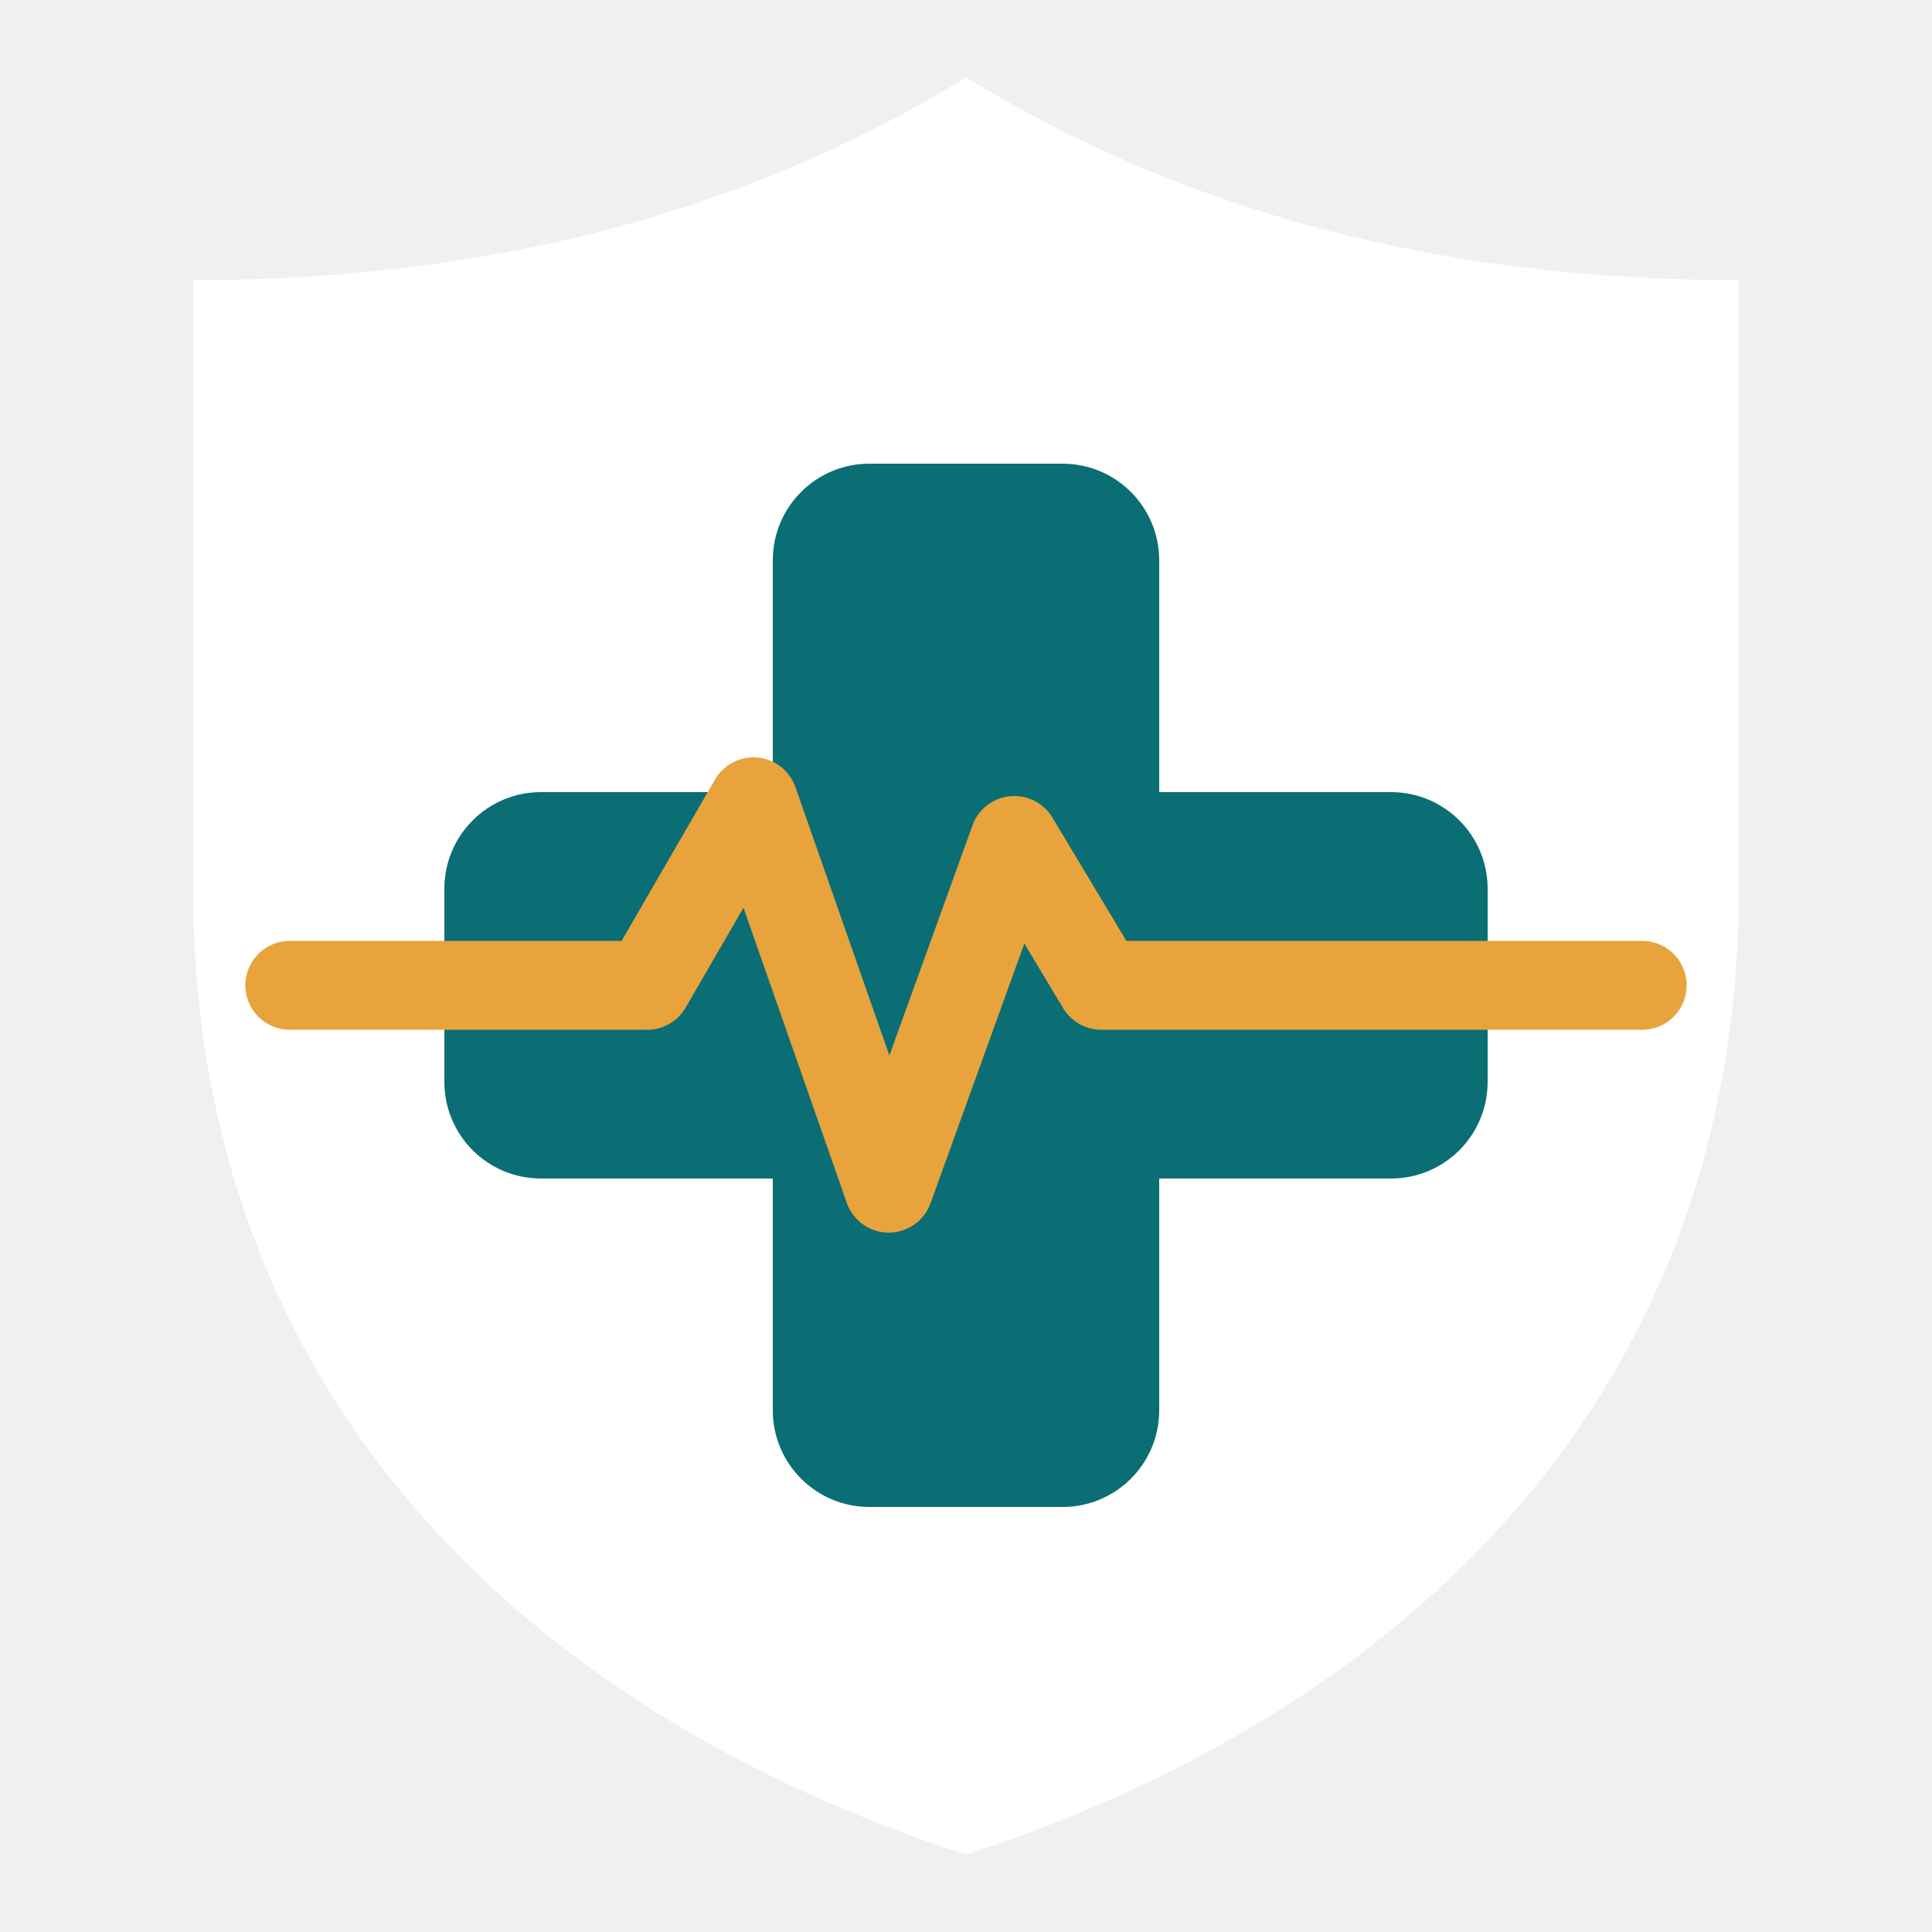
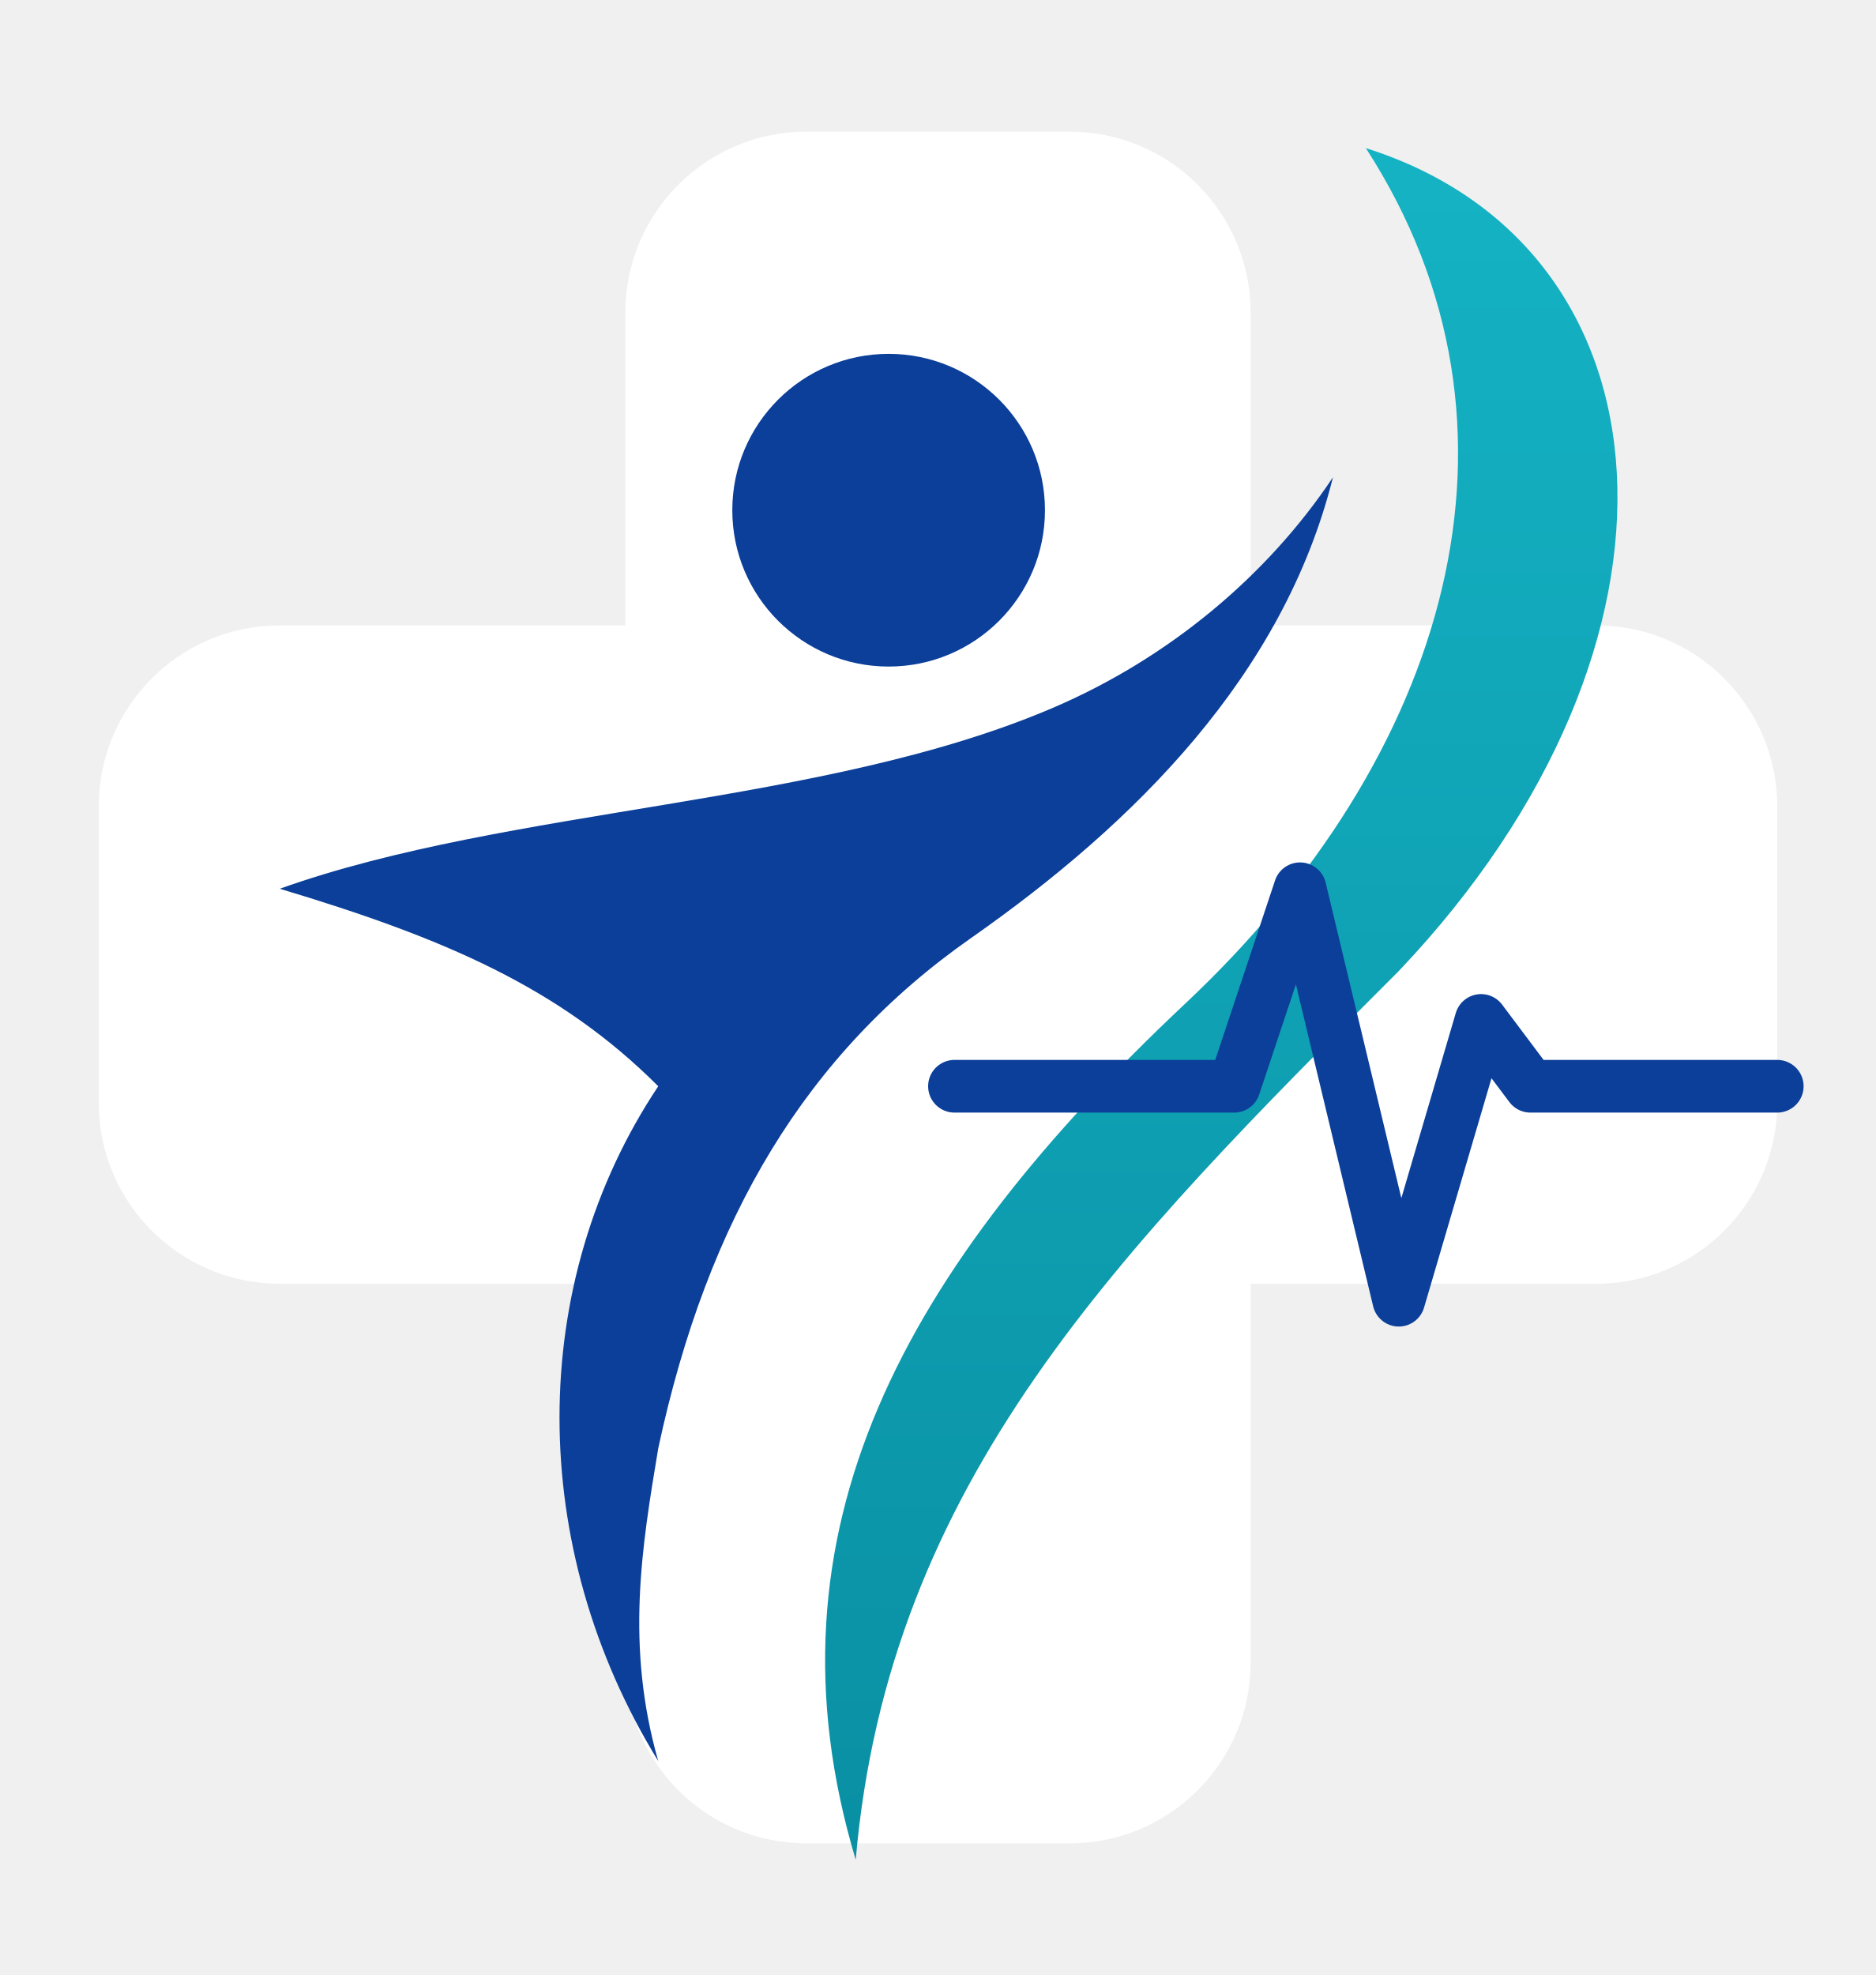
- <svg xmlns="http://www.w3.org/2000/svg" viewBox="0 0 100 100" width="100" height="100">
+ <svg xmlns="http://www.w3.org/2000/svg" viewBox="0 0 114 120" width="114" height="120">
  <defs>
-     <linearGradient id="wg" x1="0" y1="0" x2="1" y2="1">
-       <stop offset="0" stop-color="#13959c" />
-       <stop offset="1" stop-color="#08555a" />
+     <linearGradient id="bwc" x1="0" y1="0" x2="0.35" y2="1">
+       <stop offset="0" stop-color="#1e8de0" />
+       <stop offset=".55" stop-color="#1667c7" />
+       <stop offset="1" stop-color="#0b3f9a" />
+     </linearGradient>
+     <linearGradient id="bwt" x1="0" y1="0" x2="0" y2="1">
+       <stop offset="0" stop-color="#14b3c4" />
+       <stop offset="1" stop-color="#0a8fa3" />
    </linearGradient>
  </defs>
-   <path d="M50 4C63 12 77 14.5 90 14.5V46C90 72 73 88.5 50 96C27 88.5 10 72 10 46V14.5C23 14.5 37 12 50 4Z" fill="#ffffff" />
-   <rect x="40" y="24" width="20" height="54" rx="5" fill="#0b6e74" />
-   <rect x="23" y="41" width="54" height="20" rx="5" fill="#0b6e74" />
-   <path d="M15 51H33.5L39 41.5L46 61.5L52.5 43.5L57 51H85" fill="none" stroke="#e8a33d" stroke-width="4.6" stroke-linecap="round" stroke-linejoin="round" />
+   <rect x="38" y="8" width="38" height="104" rx="11" fill="#ffffff" />
+   <rect x="6" y="38" width="102" height="40" rx="11" fill="#ffffff" />
+   <path d="M83 9c19 6 21 30 2 50C68 76 54 90 52 113c-6-20 3-36 20-52 16-15 22-35 11-52z" fill="url(#bwt)" />
+   <circle cx="54" cy="31" r="9.5" fill="#0b3f9a" />
+   <path d="M17 54c14-5 33-5 47-11 7-3 13-8 17-14-3 12-12 21-22 28-10 7-16 17-19 31-1 6-2 12 0 19-8-13-8-29 0-41-6-6-13-9-23-12z" fill="#0b3f9a" />
+   <path d="M58 66h17l4-12 6 25 5-17 3 4h15" fill="none" stroke="#0b3f9a" stroke-width="3.2" stroke-linecap="round" stroke-linejoin="round" />
</svg>
